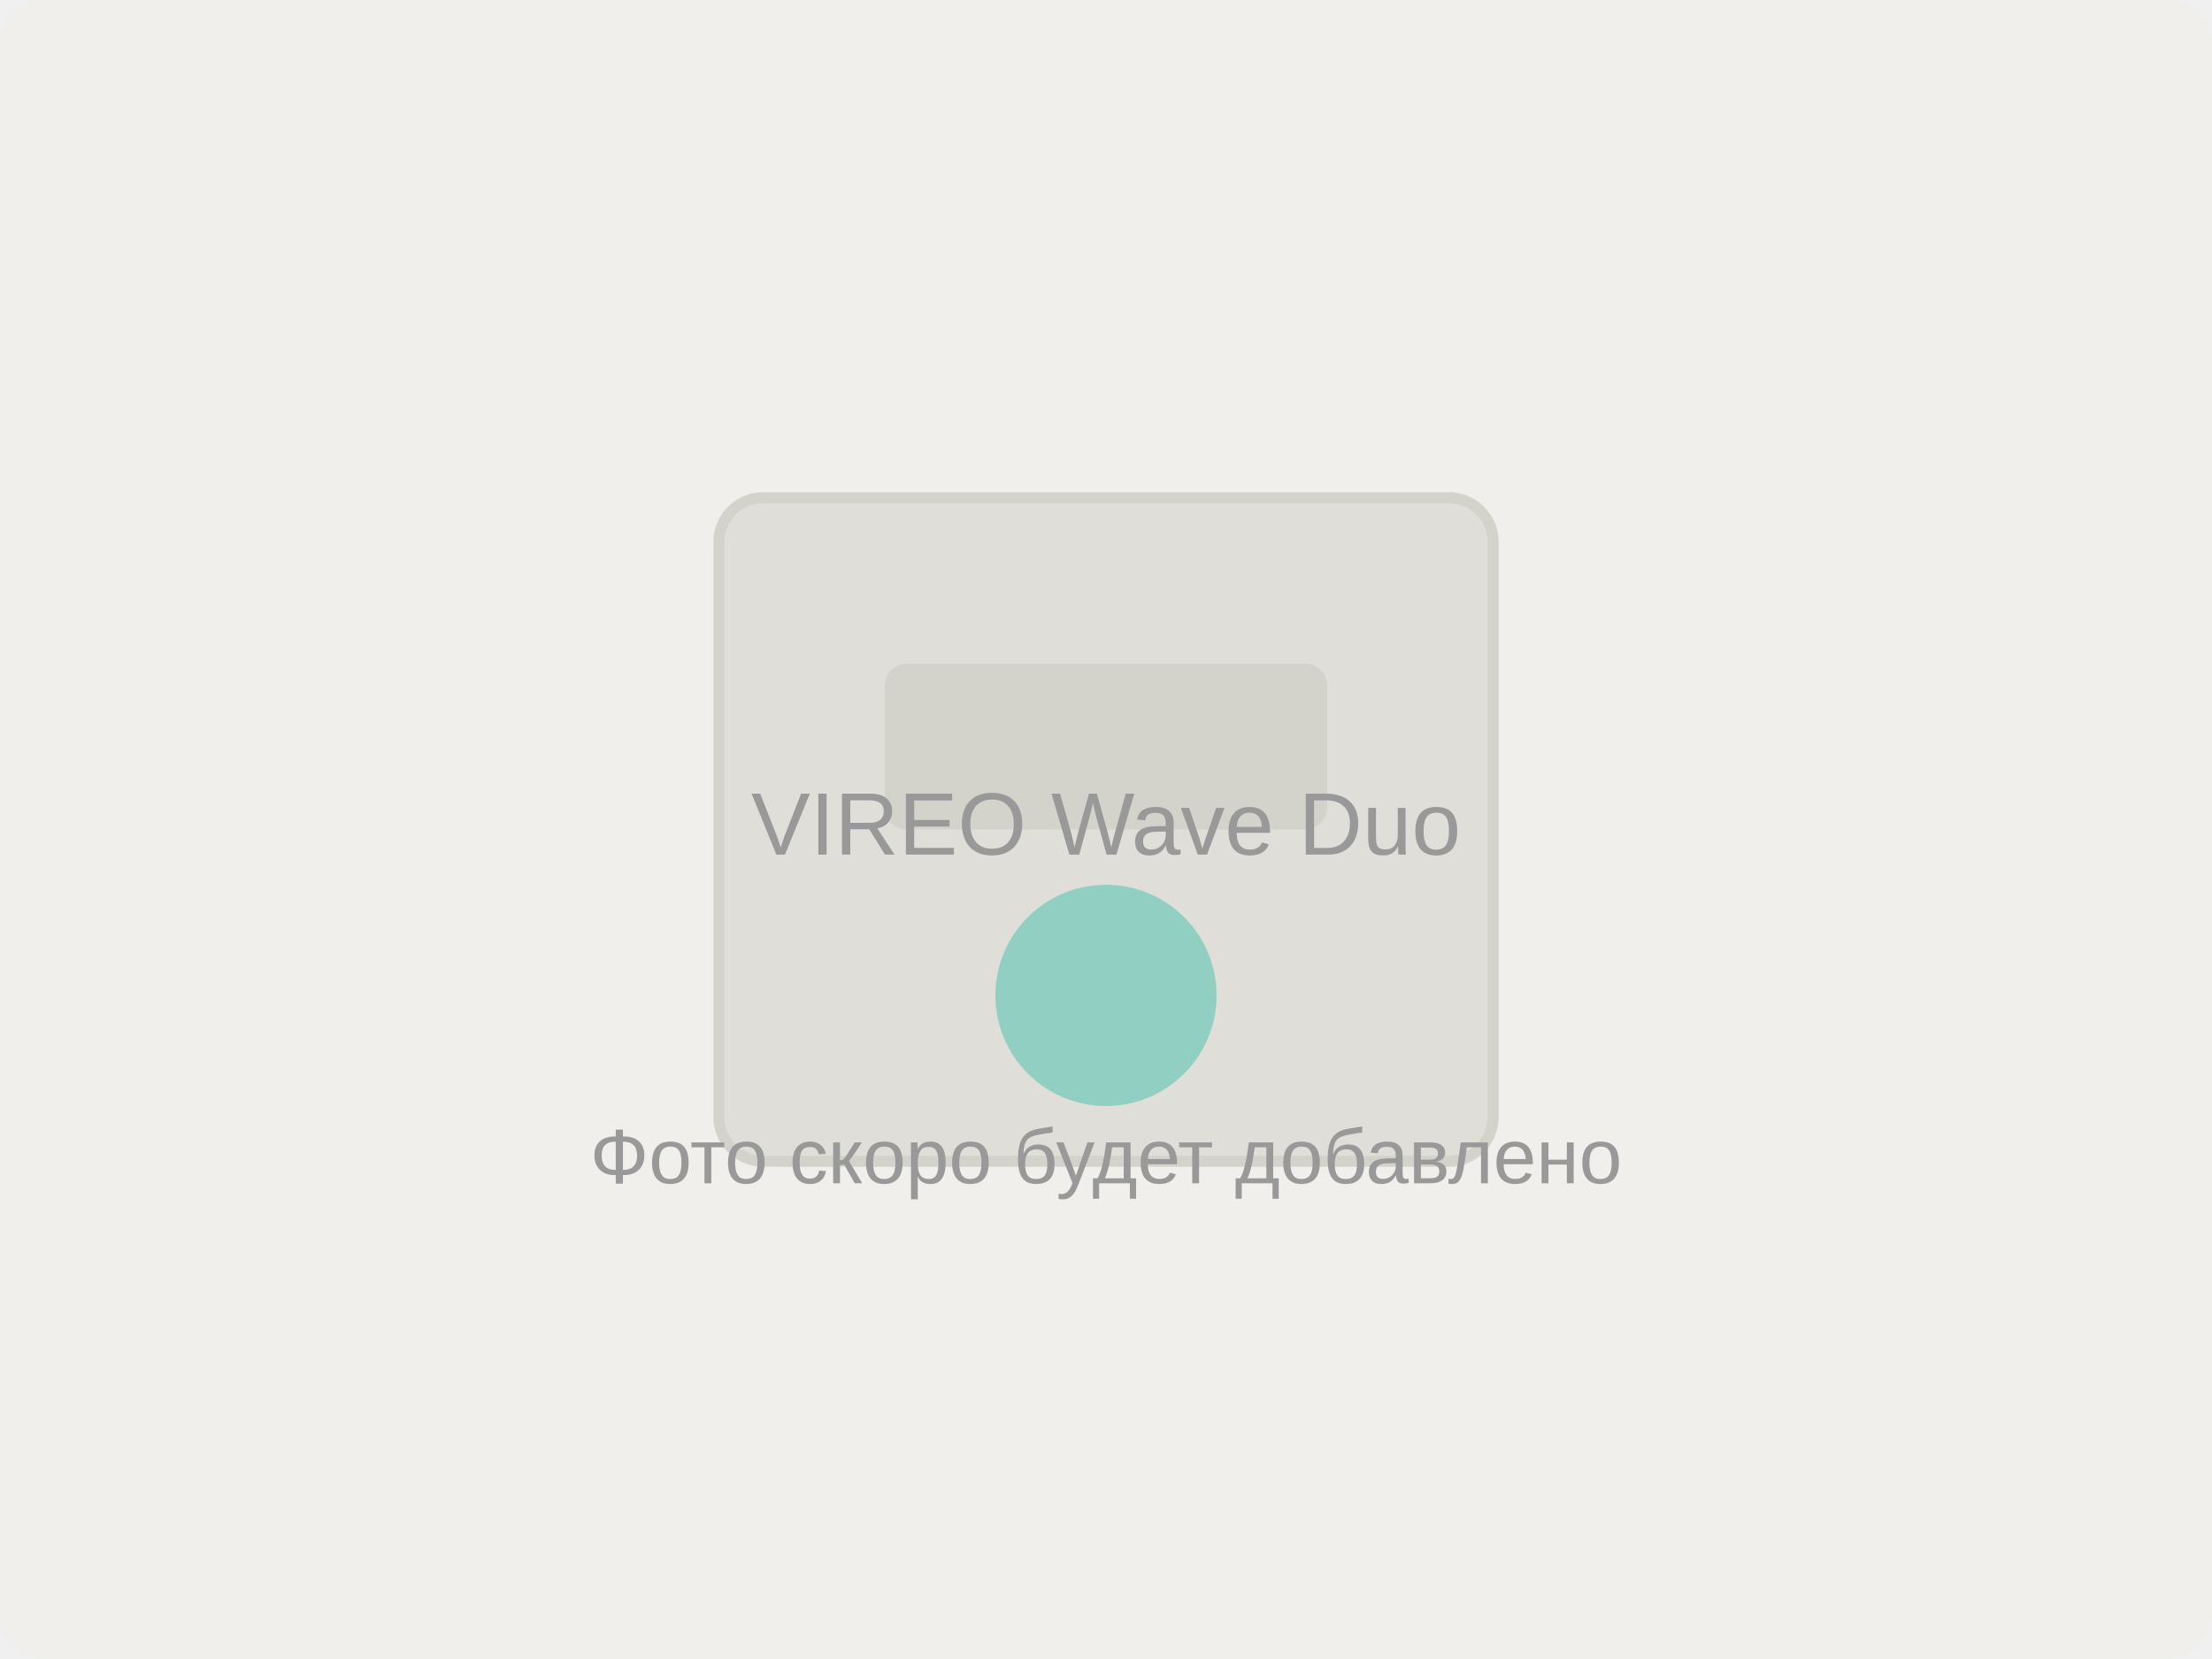
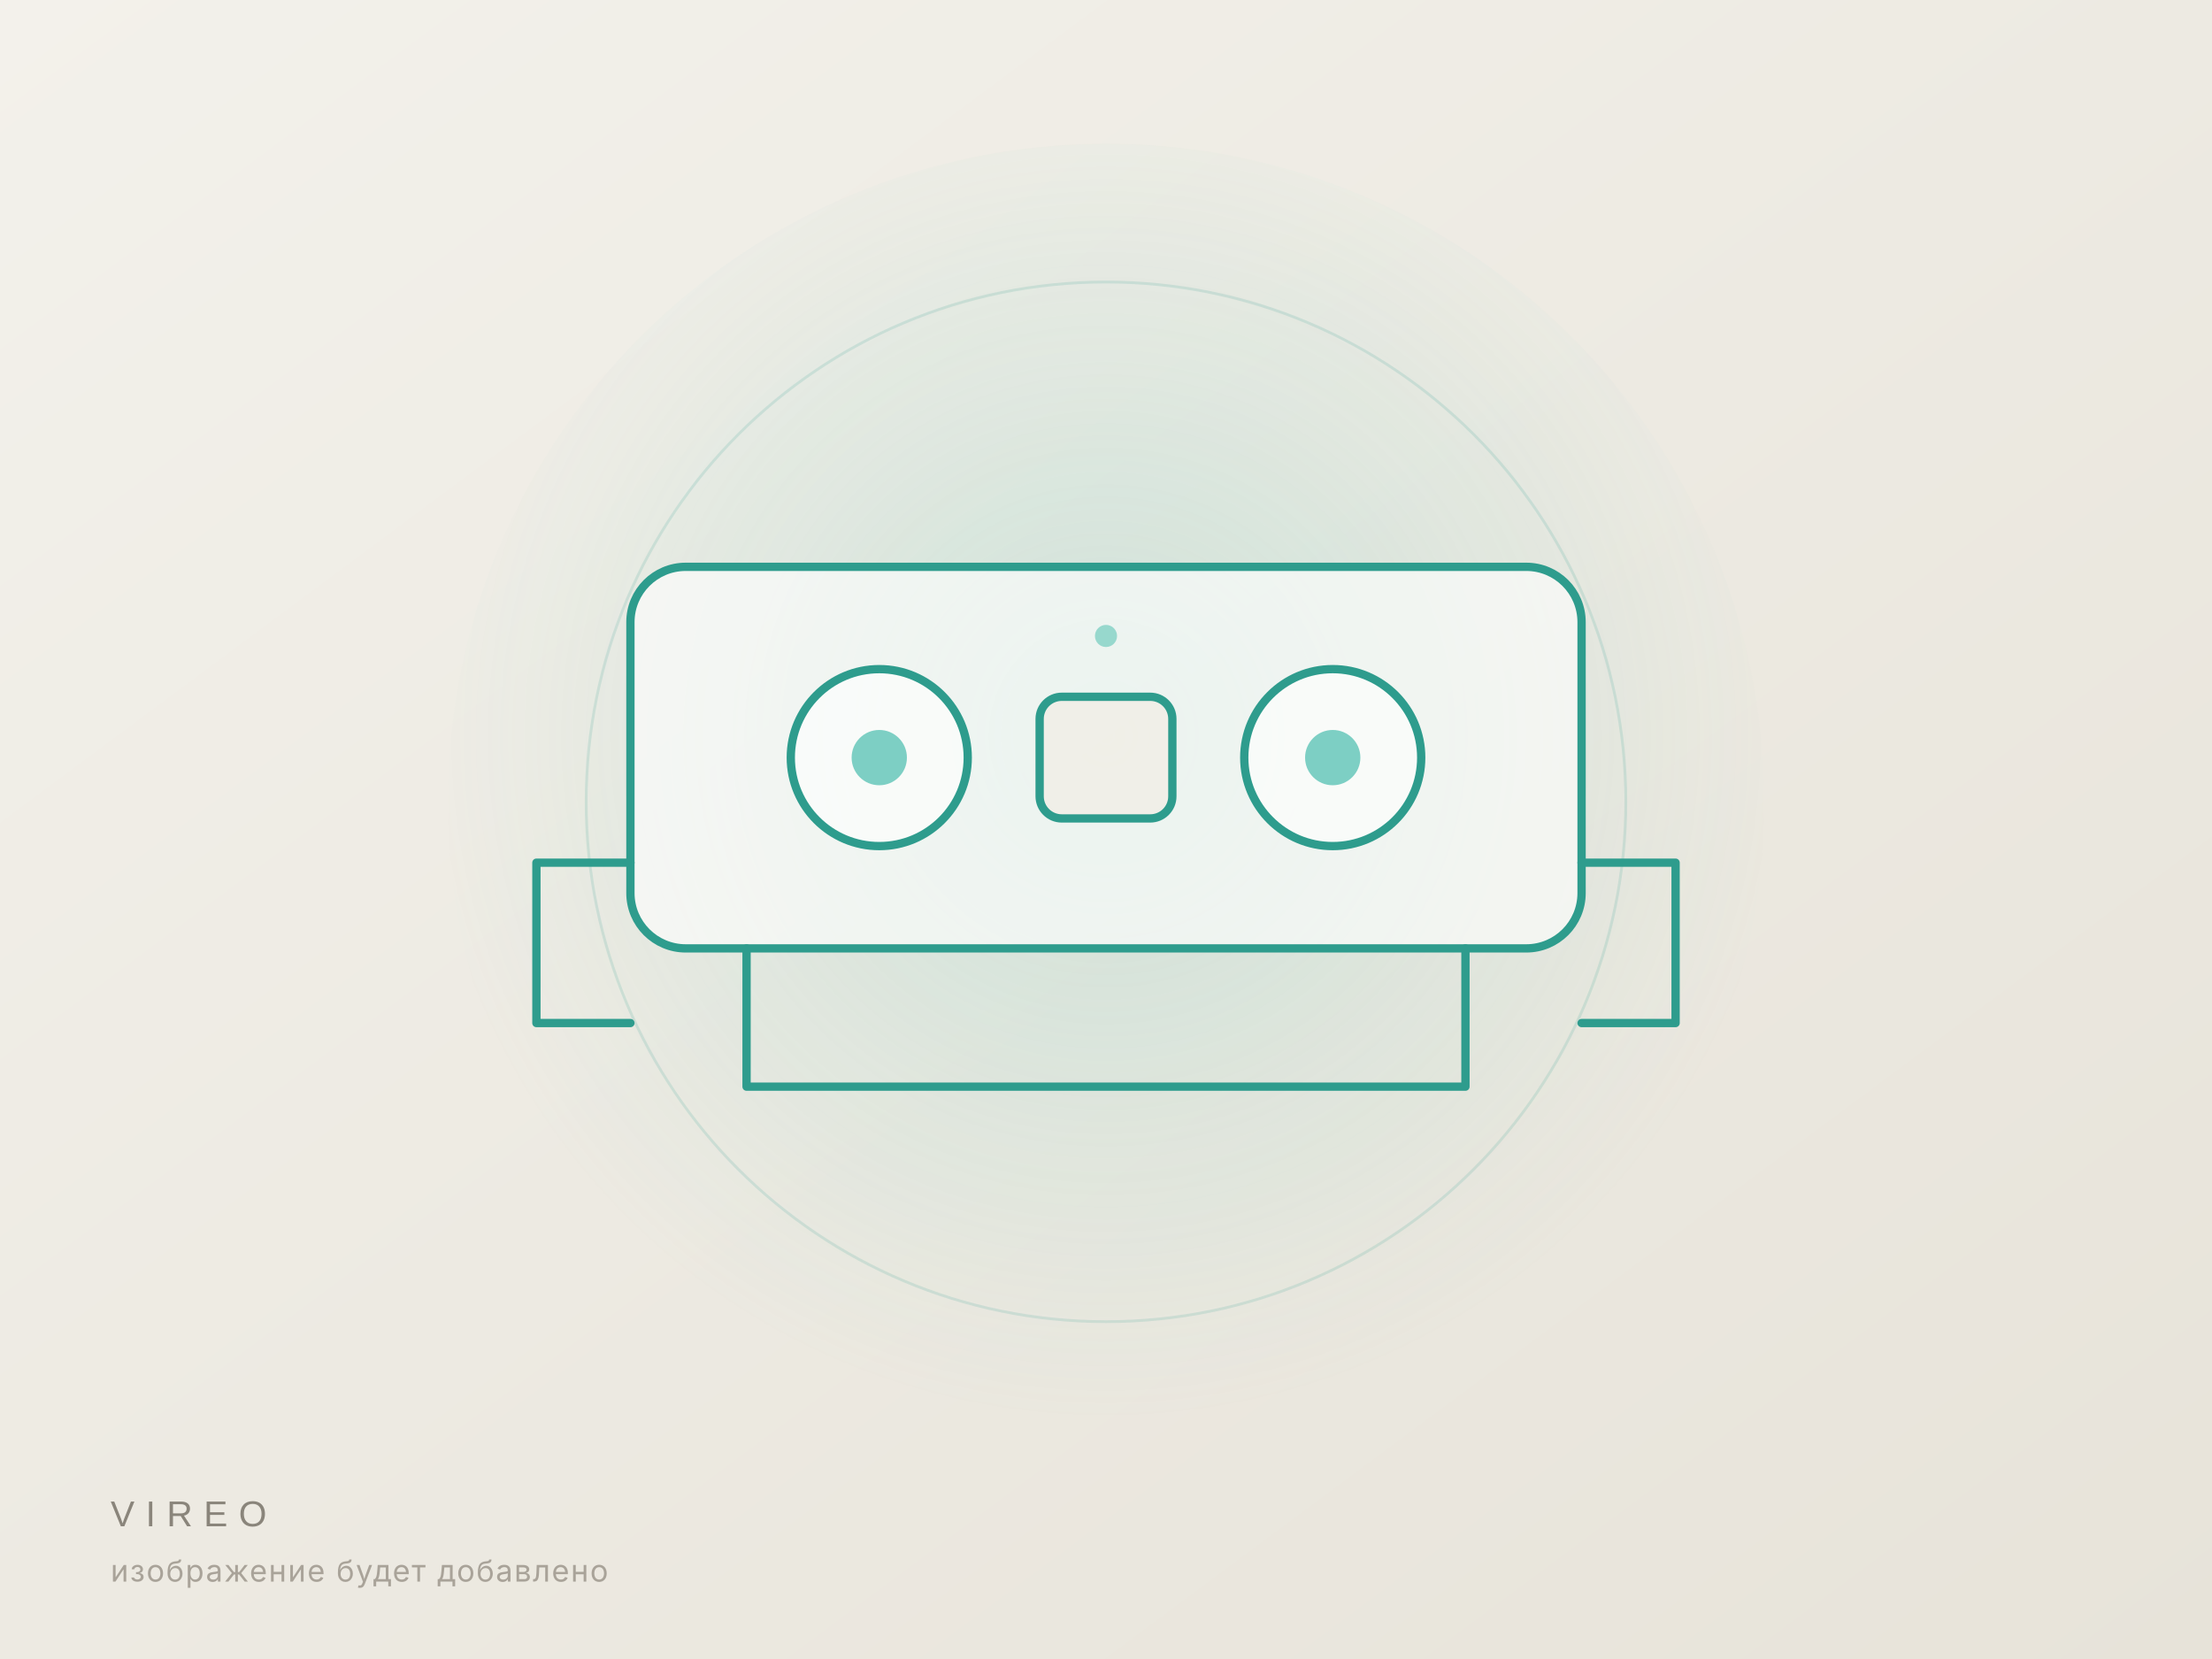
- <svg xmlns="http://www.w3.org/2000/svg" viewBox="0 0 400 300">
-   <rect width="400" height="300" fill="#f0efeb" rx="8" />
-   <rect x="130" y="90" width="140" height="120" fill="#e0ded8" rx="8" stroke="#d3d2cb" stroke-width="2" />
-   <rect x="160" y="120" width="80" height="30" fill="#d3d2cb" rx="4" />
-   <circle cx="200" cy="180" r="20" fill="#5EC4B6" opacity="0.6" />
-   <text x="50%" y="50%" font-family="Arial, sans-serif" font-size="16" fill="#999" text-anchor="middle" dominant-baseline="middle">VIREO Wave Duo</text>
-   <text x="50%" y="70%" font-family="Arial, sans-serif" font-size="14" fill="#999" text-anchor="middle" dominant-baseline="middle">Фото скоро будет добавлено</text>
+ <svg xmlns="http://www.w3.org/2000/svg" viewBox="0 0 800 600">
+   <defs>
+     <linearGradient id="bg2" x1="0" y1="0" x2="1" y2="1">
+       <stop offset="0" stop-color="#F3F1EB" />
+       <stop offset="1" stop-color="#E7E3D9" />
+     </linearGradient>
+     <radialGradient id="glow2" cx="50%" cy="45%" r="52%">
+       <stop offset="0" stop-color="#5EC4B6" stop-opacity=".22" />
+       <stop offset="1" stop-color="#5EC4B6" stop-opacity="0" />
+     </radialGradient>
+   </defs>
+   <rect width="800" height="600" fill="url(#bg2)" />
+   <circle cx="400" cy="290" r="238" fill="url(#glow2)" />
+   <circle cx="400" cy="290" r="188" fill="none" stroke="#2E9C8D" stroke-opacity=".15" />
+   <g stroke="#2E9C8D" stroke-width="3" fill="#FFFFFF" fill-opacity=".6" stroke-linejoin="round" stroke-linecap="round">
+     <rect x="228" y="205" width="344" height="138" rx="20" />
+     <circle cx="318" cy="274" r="32" />
+     <circle cx="482" cy="274" r="32" />
+     <circle cx="318" cy="274" r="10" fill="#5EC4B6" fill-opacity=".8" stroke="none" />
+     <circle cx="482" cy="274" r="10" fill="#5EC4B6" fill-opacity=".8" stroke="none" />
+     <rect x="376" y="252" width="48" height="44" rx="8" fill="#F1EEE7" fill-opacity=".9" />
+     <path d="M228 312h-34v58h34" fill="none" />
+     <path d="M572 312h34v58h-34" fill="none" />
+     <path d="M270 343v50h260v-50" fill="none" />
+     <circle cx="400" cy="230" r="4" fill="#5EC4B6" stroke="none" />
+   </g>
+   <text x="40" y="552" font-family="Jost, Arial, sans-serif" font-size="13" letter-spacing="4" fill="#8A857B">VIREO</text>
+   <text x="40" y="572" font-family="Inter, Arial, sans-serif" font-size="11" letter-spacing=".5" fill="#A9A399">изображение будет добавлено</text>
</svg>
